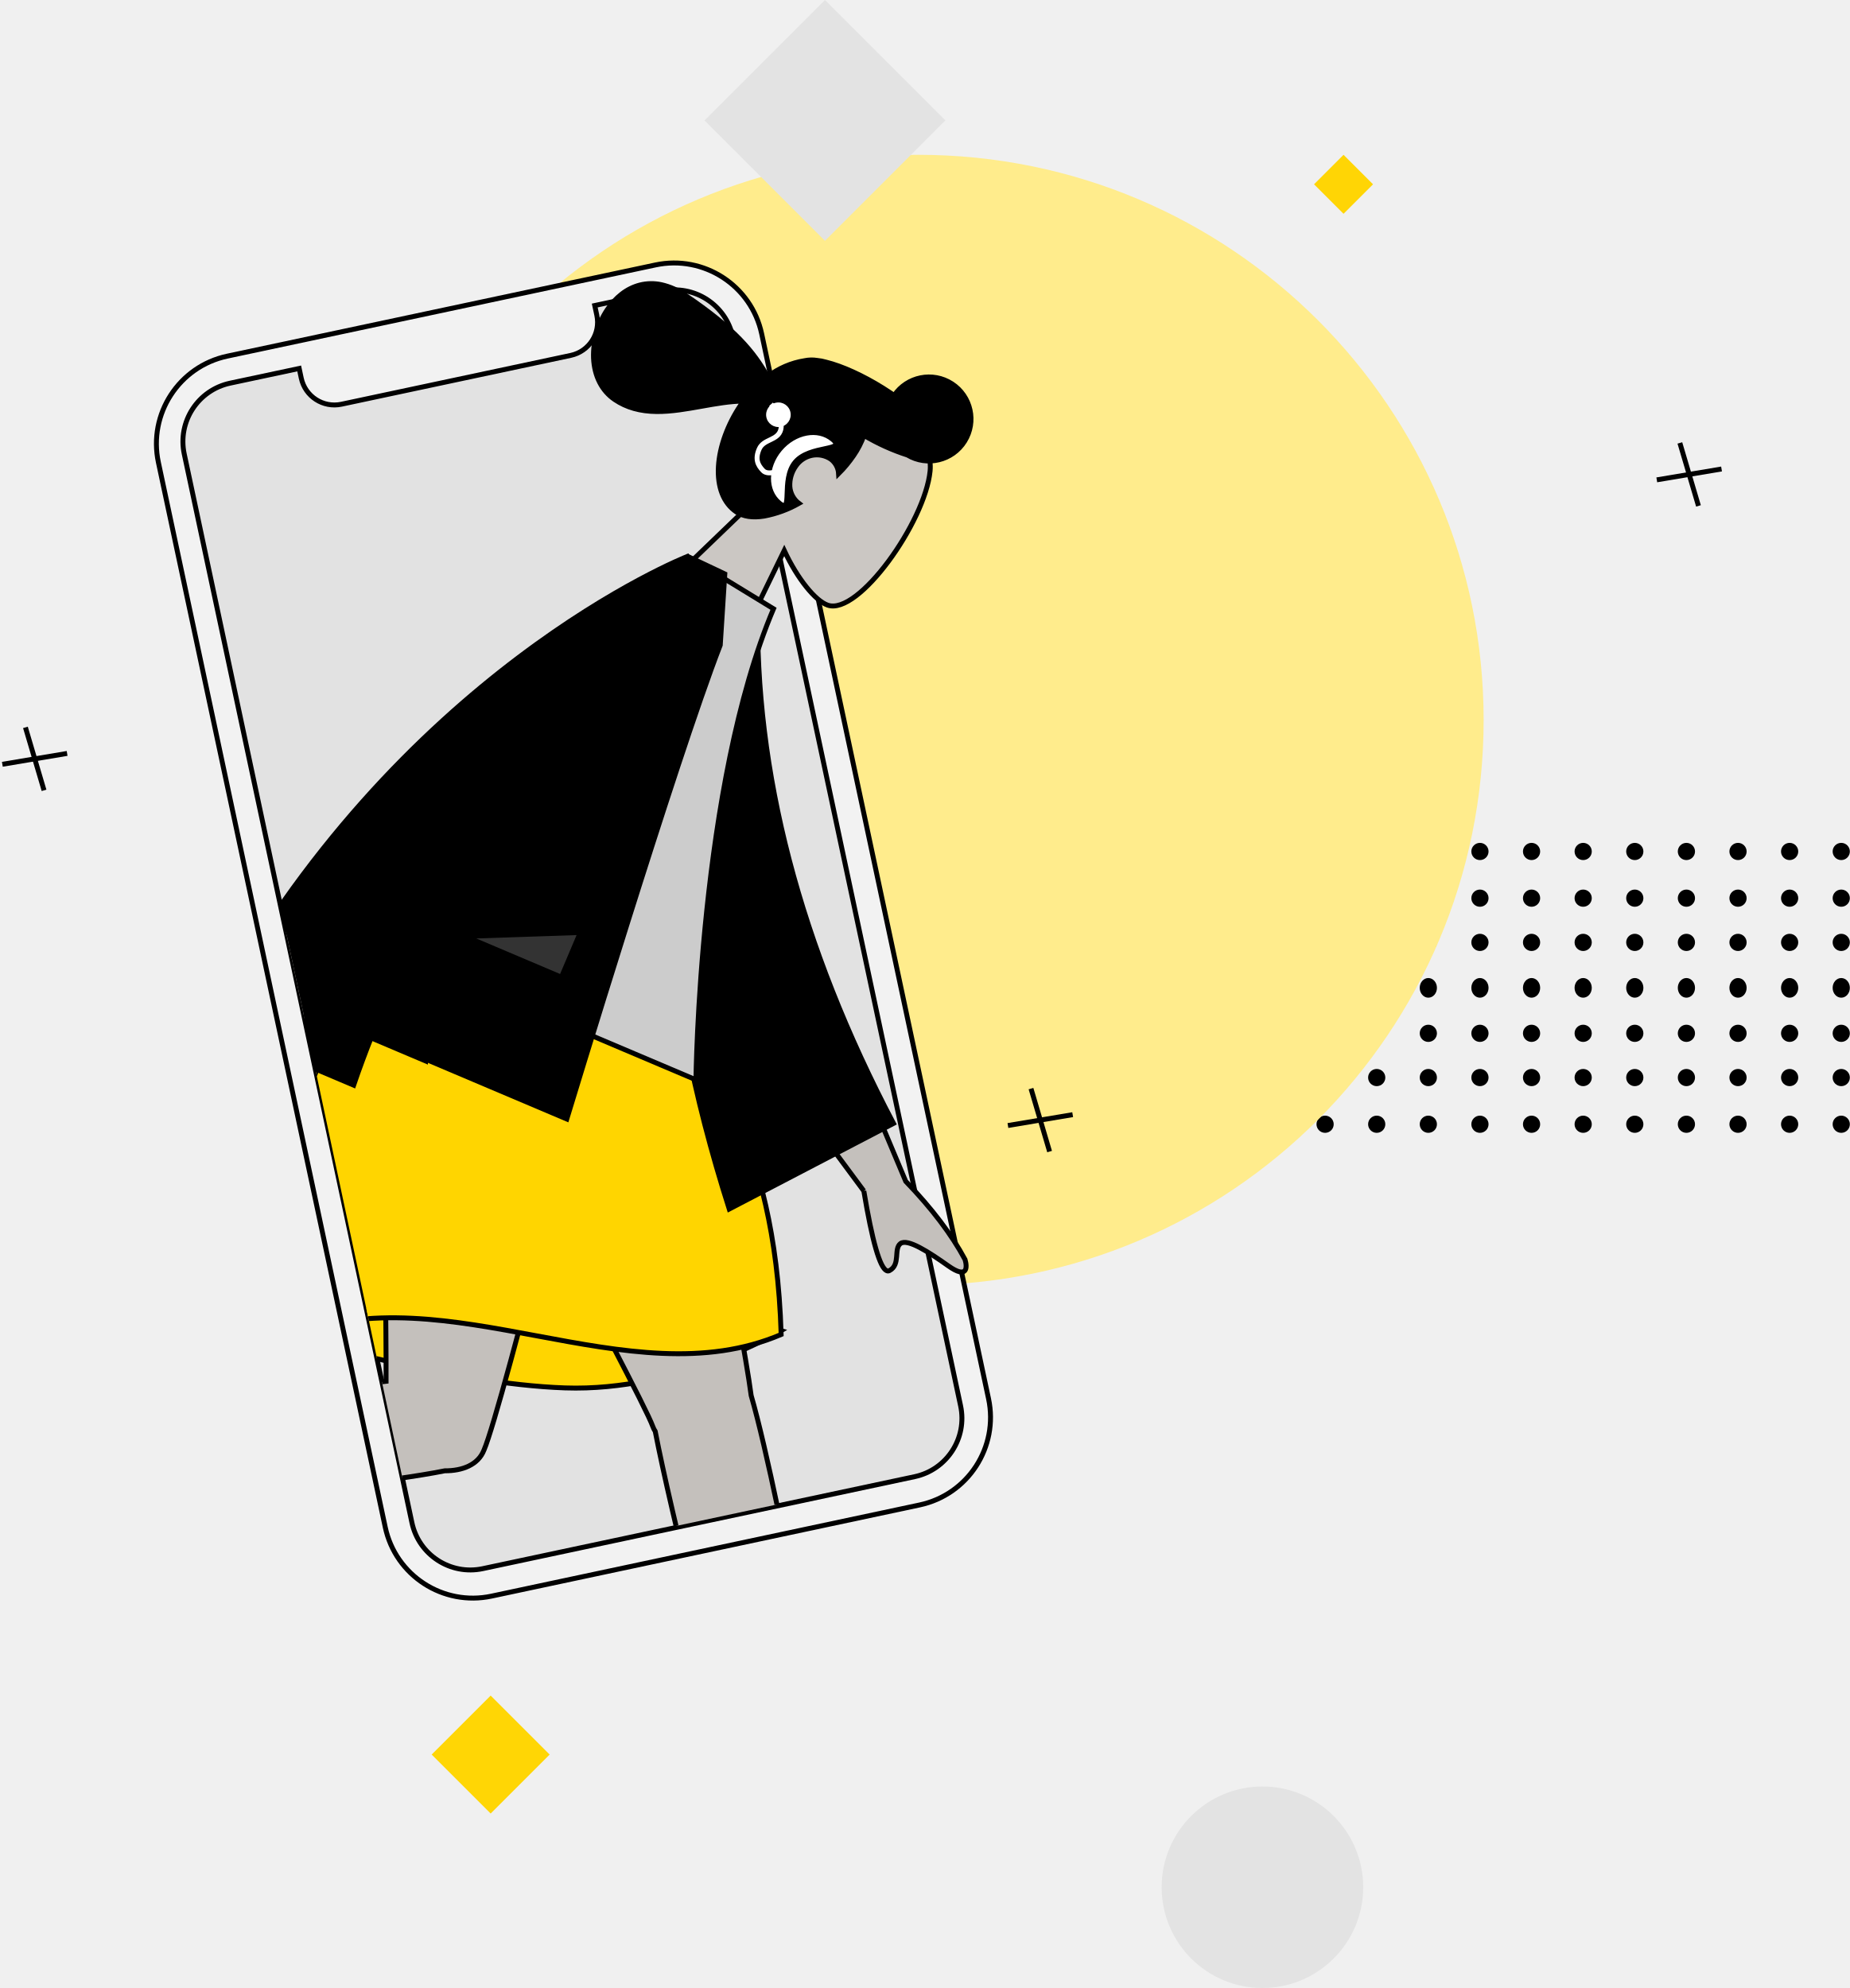
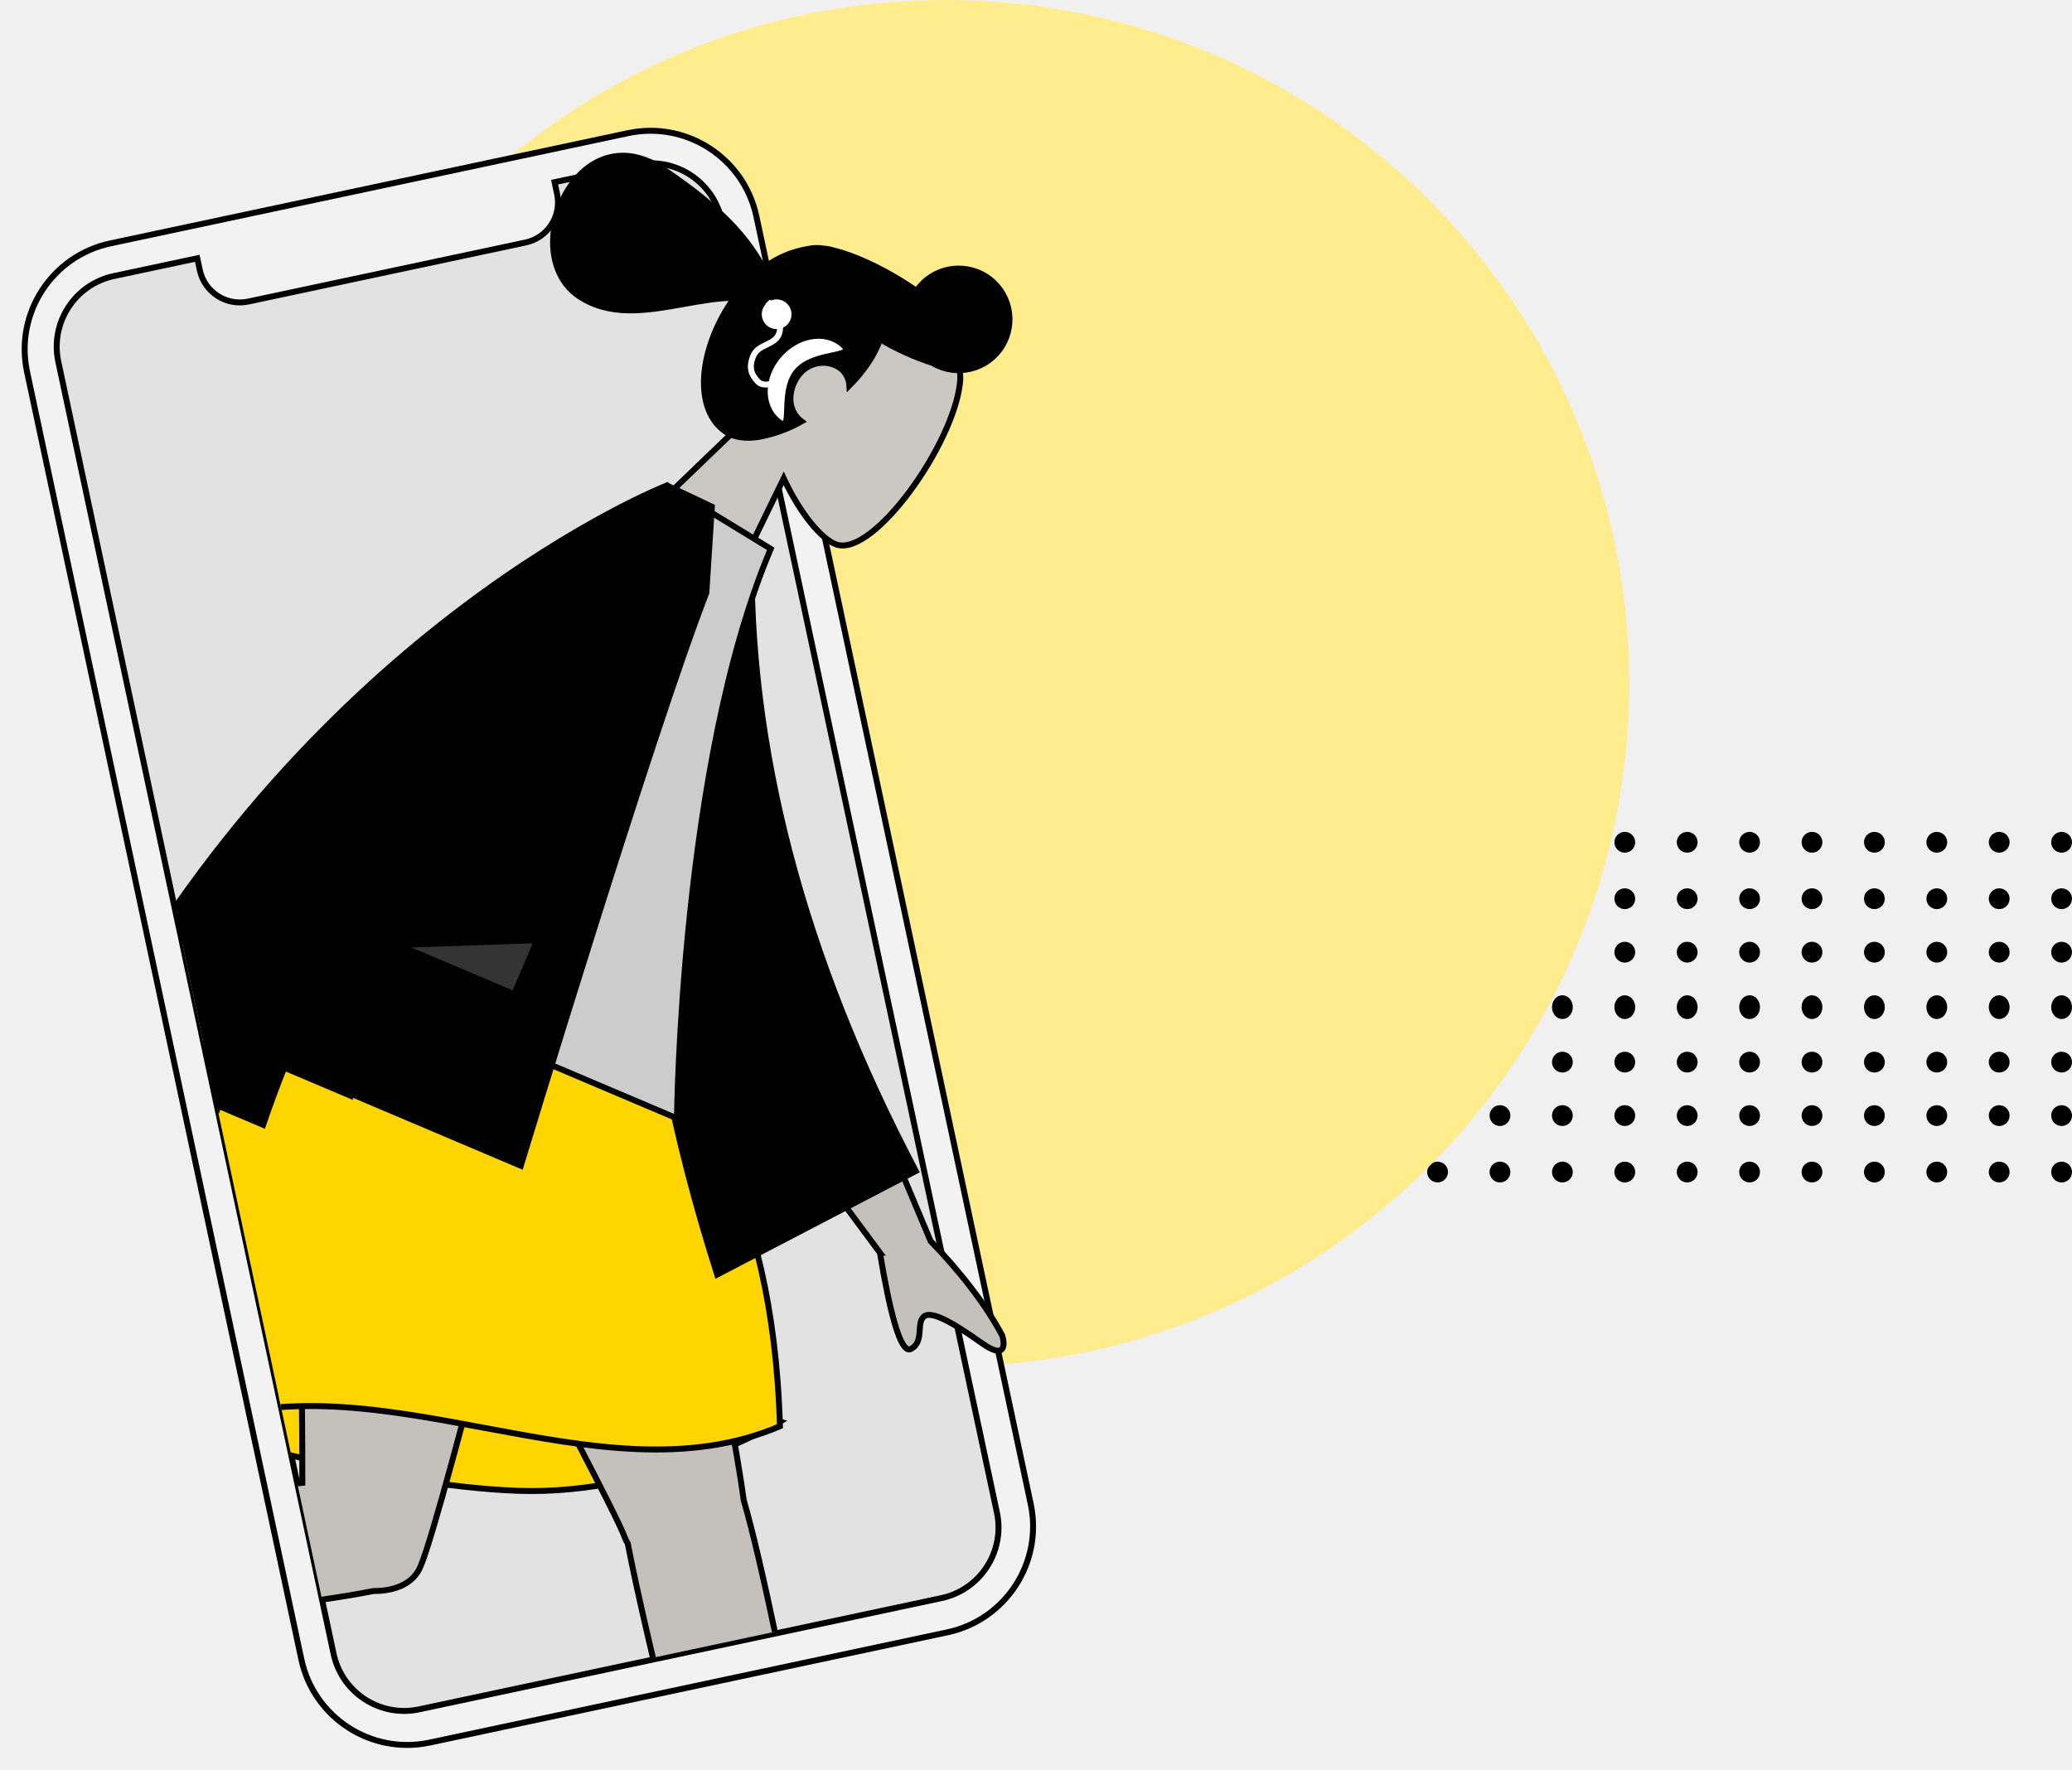
- <svg xmlns="http://www.w3.org/2000/svg" width="752.633" height="809" viewBox="0 0 752.633 809">
+ <svg xmlns="http://www.w3.org/2000/svg" width="697.294" height="595.732" viewBox="0 0 697.294 595.732">
  <defs>
    <clipPath id="clip-path">
      <rect id="Mask" width="319" height="504" fill="none" stroke="#000" stroke-miterlimit="10" stroke-width="2" />
    </clipPath>
  </defs>
-   <g id="Component_49_1" data-name="Component 49 – 1" transform="translate(0.959)">
-     <g id="Group_336" data-name="Group 336" transform="translate(513.674 343.208)">
-       <g id="Group_3" data-name="Group 3">
-         <circle id="Ellipse_14" data-name="Ellipse 14" cx="3.5" cy="3.5" r="3.5" transform="translate(231 -0.208)" />
-         <circle id="Ellipse_15" data-name="Ellipse 15" cx="3.5" cy="3.5" r="3.5" transform="translate(210 -0.208)" />
-         <circle id="Ellipse_16" data-name="Ellipse 16" cx="3.5" cy="3.5" r="3.5" transform="translate(189 -0.208)" />
-         <circle id="Ellipse_17" data-name="Ellipse 17" cx="3.5" cy="3.5" r="3.5" transform="translate(168 -0.208)" />
-         <circle id="Ellipse_18" data-name="Ellipse 18" cx="3.5" cy="3.5" r="3.5" transform="translate(147 -0.208)" />
-         <circle id="Ellipse_19" data-name="Ellipse 19" cx="3.5" cy="3.5" r="3.5" transform="translate(126 -0.208)" />
-         <circle id="Ellipse_20" data-name="Ellipse 20" cx="3.5" cy="3.5" r="3.5" transform="translate(105 -0.208)" />
-         <circle id="Ellipse_21" data-name="Ellipse 21" cx="3.5" cy="3.5" r="3.5" transform="translate(84 -0.208)" />
-         <circle id="Ellipse_22" data-name="Ellipse 22" cx="3.5" cy="3.5" r="3.5" transform="translate(63 -0.208)" />
-         <circle id="Ellipse_23" data-name="Ellipse 23" cx="3.5" cy="3.5" r="3.5" transform="translate(42 -0.208)" />
-         <circle id="Ellipse_24" data-name="Ellipse 24" cx="3.5" cy="3.5" r="3.5" transform="translate(21 -0.208)" />
-         <circle id="Ellipse_25" data-name="Ellipse 25" cx="3.5" cy="3.5" r="3.5" transform="translate(0 -0.208)" />
-       </g>
-       <g id="Group_4" data-name="Group 4" transform="translate(0 18.417)">
-         <circle id="Ellipse_14-2" data-name="Ellipse 14" cx="3.5" cy="3.5" r="3.5" transform="translate(231 0.375)" />
-         <circle id="Ellipse_15-2" data-name="Ellipse 15" cx="3.5" cy="3.5" r="3.5" transform="translate(210 0.375)" />
-         <circle id="Ellipse_16-2" data-name="Ellipse 16" cx="3.5" cy="3.5" r="3.5" transform="translate(189 0.375)" />
-         <circle id="Ellipse_17-2" data-name="Ellipse 17" cx="3.5" cy="3.5" r="3.5" transform="translate(168 0.375)" />
-         <circle id="Ellipse_18-2" data-name="Ellipse 18" cx="3.5" cy="3.5" r="3.5" transform="translate(147 0.375)" />
-         <circle id="Ellipse_19-2" data-name="Ellipse 19" cx="3.5" cy="3.5" r="3.5" transform="translate(126 0.375)" />
-         <circle id="Ellipse_20-2" data-name="Ellipse 20" cx="3.5" cy="3.5" r="3.5" transform="translate(105 0.375)" />
-         <circle id="Ellipse_21-2" data-name="Ellipse 21" cx="3.5" cy="3.5" r="3.5" transform="translate(84 0.375)" />
-         <circle id="Ellipse_22-2" data-name="Ellipse 22" cx="3.5" cy="3.5" r="3.5" transform="translate(63 0.375)" />
-         <circle id="Ellipse_23-2" data-name="Ellipse 23" cx="3.5" cy="3.5" r="3.5" transform="translate(42 0.375)" />
-         <circle id="Ellipse_24-2" data-name="Ellipse 24" cx="3.5" cy="3.5" r="3.5" transform="translate(21 0.375)" />
-         <circle id="Ellipse_25-2" data-name="Ellipse 25" cx="3.5" cy="3.5" r="3.5" transform="translate(0 0.375)" />
-       </g>
-       <g id="Group_5" data-name="Group 5" transform="translate(0 36.833)">
-         <circle id="Ellipse_14-3" data-name="Ellipse 14" cx="3.5" cy="3.5" r="3.5" transform="translate(231 -0.042)" />
-         <circle id="Ellipse_15-3" data-name="Ellipse 15" cx="3.5" cy="3.5" r="3.5" transform="translate(210 -0.042)" />
-         <circle id="Ellipse_16-3" data-name="Ellipse 16" cx="3.5" cy="3.5" r="3.5" transform="translate(189 -0.042)" />
-         <circle id="Ellipse_17-3" data-name="Ellipse 17" cx="3.5" cy="3.5" r="3.5" transform="translate(168 -0.042)" />
-         <circle id="Ellipse_18-3" data-name="Ellipse 18" cx="3.5" cy="3.5" r="3.5" transform="translate(147 -0.042)" />
-         <circle id="Ellipse_19-3" data-name="Ellipse 19" cx="3.5" cy="3.5" r="3.5" transform="translate(126 -0.042)" />
-         <circle id="Ellipse_20-3" data-name="Ellipse 20" cx="3.5" cy="3.5" r="3.5" transform="translate(105 -0.042)" />
-         <circle id="Ellipse_21-3" data-name="Ellipse 21" cx="3.5" cy="3.5" r="3.5" transform="translate(84 -0.042)" />
-         <circle id="Ellipse_22-3" data-name="Ellipse 22" cx="3.5" cy="3.5" r="3.5" transform="translate(63 -0.042)" />
-         <circle id="Ellipse_23-3" data-name="Ellipse 23" cx="3.5" cy="3.5" r="3.5" transform="translate(42 -0.042)" />
-         <circle id="Ellipse_24-3" data-name="Ellipse 24" cx="3.5" cy="3.5" r="3.5" transform="translate(21 -0.042)" />
-         <circle id="Ellipse_25-3" data-name="Ellipse 25" cx="3.5" cy="3.5" r="3.5" transform="translate(0 -0.042)" />
-       </g>
-       <g id="Group_6" data-name="Group 6" transform="translate(0 55.25)">
-         <ellipse id="Ellipse_14-4" data-name="Ellipse 14" cx="3.5" cy="4" rx="3.5" ry="4" transform="translate(231 -0.458)" />
-         <ellipse id="Ellipse_15-4" data-name="Ellipse 15" cx="3.5" cy="4" rx="3.5" ry="4" transform="translate(210 -0.458)" />
-         <ellipse id="Ellipse_16-4" data-name="Ellipse 16" cx="3.5" cy="4" rx="3.5" ry="4" transform="translate(189 -0.458)" />
-         <ellipse id="Ellipse_17-4" data-name="Ellipse 17" cx="3.5" cy="4" rx="3.5" ry="4" transform="translate(168 -0.458)" />
-         <ellipse id="Ellipse_18-4" data-name="Ellipse 18" cx="3.5" cy="4" rx="3.5" ry="4" transform="translate(147 -0.458)" />
-         <ellipse id="Ellipse_19-4" data-name="Ellipse 19" cx="3.5" cy="4" rx="3.5" ry="4" transform="translate(126 -0.458)" />
-         <ellipse id="Ellipse_20-4" data-name="Ellipse 20" cx="3.5" cy="4" rx="3.5" ry="4" transform="translate(105 -0.458)" />
-         <ellipse id="Ellipse_21-4" data-name="Ellipse 21" cx="3.5" cy="4" rx="3.5" ry="4" transform="translate(84 -0.458)" />
-         <ellipse id="Ellipse_22-4" data-name="Ellipse 22" cx="3.5" cy="4" rx="3.5" ry="4" transform="translate(63 -0.458)" />
-         <ellipse id="Ellipse_23-4" data-name="Ellipse 23" cx="3.5" cy="4" rx="3.5" ry="4" transform="translate(42 -0.458)" />
-         <ellipse id="Ellipse_24-4" data-name="Ellipse 24" cx="3.5" cy="4" rx="3.5" ry="4" transform="translate(21 -0.458)" />
-         <ellipse id="Ellipse_25-4" data-name="Ellipse 25" cx="3.5" cy="4" rx="3.5" ry="4" transform="translate(0 -0.458)" />
-       </g>
-       <g id="Group_7" data-name="Group 7" transform="translate(0 73.667)">
-         <circle id="Ellipse_14-5" data-name="Ellipse 14" cx="3.5" cy="3.5" r="3.5" transform="translate(231 0.125)" />
-         <circle id="Ellipse_15-5" data-name="Ellipse 15" cx="3.5" cy="3.5" r="3.5" transform="translate(210 0.125)" />
-         <circle id="Ellipse_16-5" data-name="Ellipse 16" cx="3.5" cy="3.5" r="3.5" transform="translate(189 0.125)" />
-         <circle id="Ellipse_17-5" data-name="Ellipse 17" cx="3.5" cy="3.5" r="3.5" transform="translate(168 0.125)" />
-         <circle id="Ellipse_18-5" data-name="Ellipse 18" cx="3.5" cy="3.5" r="3.5" transform="translate(147 0.125)" />
-         <circle id="Ellipse_19-5" data-name="Ellipse 19" cx="3.5" cy="3.5" r="3.5" transform="translate(126 0.125)" />
-         <circle id="Ellipse_20-5" data-name="Ellipse 20" cx="3.5" cy="3.5" r="3.5" transform="translate(105 0.125)" />
-         <circle id="Ellipse_21-5" data-name="Ellipse 21" cx="3.5" cy="3.5" r="3.5" transform="translate(84 0.125)" />
-         <circle id="Ellipse_22-5" data-name="Ellipse 22" cx="3.5" cy="3.5" r="3.5" transform="translate(63 0.125)" />
-         <circle id="Ellipse_23-5" data-name="Ellipse 23" cx="3.5" cy="3.5" r="3.5" transform="translate(42 0.125)" />
-         <circle id="Ellipse_24-5" data-name="Ellipse 24" cx="3.5" cy="3.5" r="3.5" transform="translate(21 0.125)" />
-         <circle id="Ellipse_25-5" data-name="Ellipse 25" cx="3.5" cy="3.5" r="3.5" transform="translate(0 0.125)" />
-       </g>
-       <g id="Group_8" data-name="Group 8" transform="translate(0 92.083)">
-         <circle id="Ellipse_14-6" data-name="Ellipse 14" cx="3.5" cy="3.5" r="3.5" transform="translate(231 -0.292)" />
-         <circle id="Ellipse_15-6" data-name="Ellipse 15" cx="3.5" cy="3.5" r="3.5" transform="translate(210 -0.292)" />
-         <circle id="Ellipse_16-6" data-name="Ellipse 16" cx="3.5" cy="3.5" r="3.5" transform="translate(189 -0.292)" />
-         <circle id="Ellipse_17-6" data-name="Ellipse 17" cx="3.5" cy="3.5" r="3.5" transform="translate(168 -0.292)" />
-         <circle id="Ellipse_18-6" data-name="Ellipse 18" cx="3.5" cy="3.5" r="3.5" transform="translate(147 -0.292)" />
-         <circle id="Ellipse_19-6" data-name="Ellipse 19" cx="3.5" cy="3.5" r="3.5" transform="translate(126 -0.292)" />
-         <circle id="Ellipse_20-6" data-name="Ellipse 20" cx="3.5" cy="3.5" r="3.5" transform="translate(105 -0.292)" />
-         <circle id="Ellipse_21-6" data-name="Ellipse 21" cx="3.5" cy="3.5" r="3.5" transform="translate(84 -0.292)" />
-         <circle id="Ellipse_22-6" data-name="Ellipse 22" cx="3.5" cy="3.5" r="3.5" transform="translate(63 -0.292)" />
-         <circle id="Ellipse_23-6" data-name="Ellipse 23" cx="3.5" cy="3.5" r="3.5" transform="translate(42 -0.292)" />
-         <circle id="Ellipse_24-6" data-name="Ellipse 24" cx="3.5" cy="3.5" r="3.5" transform="translate(21 -0.292)" />
-         <circle id="Ellipse_25-6" data-name="Ellipse 25" cx="3.5" cy="3.5" r="3.5" transform="translate(0 -0.292)" />
-       </g>
-       <g id="Group_9" data-name="Group 9" transform="translate(0 110.5)">
-         <circle id="Ellipse_14-7" data-name="Ellipse 14" cx="3.5" cy="3.5" r="3.5" transform="translate(231 0.292)" />
-         <circle id="Ellipse_15-7" data-name="Ellipse 15" cx="3.5" cy="3.5" r="3.5" transform="translate(210 0.292)" />
-         <circle id="Ellipse_16-7" data-name="Ellipse 16" cx="3.5" cy="3.5" r="3.5" transform="translate(189 0.292)" />
-         <circle id="Ellipse_17-7" data-name="Ellipse 17" cx="3.5" cy="3.5" r="3.5" transform="translate(168 0.292)" />
-         <circle id="Ellipse_18-7" data-name="Ellipse 18" cx="3.5" cy="3.5" r="3.5" transform="translate(147 0.292)" />
-         <circle id="Ellipse_19-7" data-name="Ellipse 19" cx="3.5" cy="3.5" r="3.5" transform="translate(126 0.292)" />
-         <circle id="Ellipse_20-7" data-name="Ellipse 20" cx="3.5" cy="3.5" r="3.5" transform="translate(105 0.292)" />
-         <circle id="Ellipse_21-7" data-name="Ellipse 21" cx="3.5" cy="3.5" r="3.5" transform="translate(84 0.292)" />
-         <circle id="Ellipse_22-7" data-name="Ellipse 22" cx="3.5" cy="3.5" r="3.5" transform="translate(63 0.292)" />
-         <circle id="Ellipse_23-7" data-name="Ellipse 23" cx="3.5" cy="3.5" r="3.5" transform="translate(42 0.292)" />
-         <circle id="Ellipse_24-7" data-name="Ellipse 24" cx="3.5" cy="3.5" r="3.5" transform="translate(21 0.292)" />
-         <circle id="Ellipse_25-7" data-name="Ellipse 25" cx="3.5" cy="3.5" r="3.5" transform="translate(0 0.292)" />
-       </g>
+   <g id="Group_336" data-name="Group 336" transform="translate(459.294 280.208)">
+     <g id="Group_3" data-name="Group 3">
+       <circle id="Ellipse_14" data-name="Ellipse 14" cx="3.5" cy="3.5" r="3.5" transform="translate(231 -0.208)" />
+       <circle id="Ellipse_15" data-name="Ellipse 15" cx="3.5" cy="3.5" r="3.5" transform="translate(210 -0.208)" />
+       <circle id="Ellipse_16" data-name="Ellipse 16" cx="3.5" cy="3.5" r="3.5" transform="translate(189 -0.208)" />
+       <circle id="Ellipse_17" data-name="Ellipse 17" cx="3.5" cy="3.5" r="3.5" transform="translate(168 -0.208)" />
+       <circle id="Ellipse_18" data-name="Ellipse 18" cx="3.5" cy="3.5" r="3.5" transform="translate(147 -0.208)" />
+       <circle id="Ellipse_19" data-name="Ellipse 19" cx="3.5" cy="3.5" r="3.5" transform="translate(126 -0.208)" />
+       <circle id="Ellipse_20" data-name="Ellipse 20" cx="3.5" cy="3.5" r="3.5" transform="translate(105 -0.208)" />
+       <circle id="Ellipse_21" data-name="Ellipse 21" cx="3.5" cy="3.5" r="3.5" transform="translate(84 -0.208)" />
+       <circle id="Ellipse_22" data-name="Ellipse 22" cx="3.5" cy="3.5" r="3.5" transform="translate(63 -0.208)" />
+       <circle id="Ellipse_23" data-name="Ellipse 23" cx="3.5" cy="3.5" r="3.5" transform="translate(42 -0.208)" />
+       <circle id="Ellipse_24" data-name="Ellipse 24" cx="3.5" cy="3.5" r="3.5" transform="translate(21 -0.208)" />
+       <circle id="Ellipse_25" data-name="Ellipse 25" cx="3.5" cy="3.5" r="3.5" transform="translate(0 -0.208)" />
    </g>
-     <circle id="Oval" cx="230" cy="230" r="230" transform="translate(142.674 63)" fill="#ffec8c" />
-     <circle id="Oval-2" data-name="Oval" cx="41" cy="41" r="41" transform="translate(471.674 727)" fill="#e3e3e3" />
-     <path id="Polygon" d="M49,0,98,49,49,98,0,49Z" transform="translate(285.674)" fill="#e3e3e3" />
-     <path id="Polygon-2" data-name="Polygon" d="M24,0,48,24,24,48,0,24Z" transform="translate(174.674 690)" fill="rgba(255,213,0,0.98)" />
-     <path id="Polygon-3" data-name="Polygon" d="M12,0,24,12,12,24,0,12Z" transform="translate(533.674 63)" fill="#ffd505" />
-     <g id="Group_353" data-name="Group 353" transform="matrix(0.985, -0.174, 0.174, 0.985, -1051.795, -0.005)">
-       <g id="Group_4-2" data-name="Group 4" transform="translate(1064 331)">
-         <g id="Group" transform="matrix(0.999, -0.035, 0.035, 0.999, 0, 11.796)">
-           <path id="base" d="M36.45,0h178.1A36.45,36.45,0,0,1,251,36.45v443.1A36.45,36.45,0,0,1,214.55,516H36.45A36.45,36.45,0,0,1,0,479.55V36.45A36.45,36.45,0,0,1,36.45,0Z" fill="#f2f2f2" stroke="#000" stroke-width="2" />
-           <path id="Screen" d="M203.974,493.319H24.3A24.3,24.3,0,0,1,0,469.019V24.3A24.3,24.3,0,0,1,24.3,0H53V4.051a13.786,13.786,0,0,0,13.77,13.77h95.423a13.786,13.786,0,0,0,13.77-13.77V0h28.011a24.3,24.3,0,0,1,24.3,24.3V469.019a24.3,24.3,0,0,1-24.3,24.3Z" transform="translate(11 11)" fill="rgba(204,204,204,0.41)" stroke="#000" stroke-width="2" />
-           <g id="Illustration" transform="translate(11.005 -0.279)">
-             <path id="Mask-2" data-name="Mask" d="M0,0H319V504H0Z" fill="none" />
-             <g id="Illustration-2" data-name="Illustration" clip-path="url(#clip-path)">
-               <g id="Group_2" data-name="Group 2" transform="translate(-80.811 -134.489) rotate(14)">
-                 <g id="Head_Front" data-name="Head/Front" transform="matrix(0.848, 0.53, -0.53, 0.848, 317.835, 35.605)">
-                   <g id="Head" transform="translate(80.393 18.791)">
-                     <path id="Head-2" data-name="Head" d="M0,124.7,14.132,58.915C6.251,49.676.916,38.353,1.807,25.666,4.377-10.89,55.332-2.848,65.243,15.6s8.735,65.251-4.075,68.549c-5.109,1.315-15.992-1.906-27.069-8.574l6.953,49.12Z" transform="translate(0 0)" fill="#cbc7c3" stroke="#000" stroke-width="2" />
-                   </g>
-                   <path id="hair" d="M89.57,92.243c-6.3,0-12.136-4.019-16.441-11.316-4.08-6.916-6.42-16.284-6.42-25.7,0-.657.013-1.333.04-2.008-4.521,3.1-8.8,7.243-12.931,11.251-4.427,4.291-9,8.729-13.992,12.023-5.6,3.7-11.1,5.5-16.8,5.5-6.363,0-12.283-3.27-16.67-9.208A33.516,33.516,0,0,1,0,53.256a26.776,26.776,0,0,1,1.3-8.45,20.333,20.333,0,0,1,4.087-7.189,19.226,19.226,0,0,1,7.149-5,27.631,27.631,0,0,1,10.486-1.873c24.178,0,36,3.488,46.311,8.725A33.218,33.218,0,0,1,78.21,25.654a13.76,13.76,0,0,1,4.08-2.892A19.136,19.136,0,0,1,85.7,21.3c6.391-2.344,15.548-3.88,25.124-4.214,1.345-.047,2.69-.07,4-.07.5,0,1,0,1.49.01a17.1,17.1,0,1,1,18.031,17.111,86.138,86.138,0,0,1-19.134,3.248,35.727,35.727,0,0,1,1.1,9.164,51.644,51.644,0,0,1-.954,9.529,7.971,7.971,0,0,0-5.889-3.127,10.107,10.107,0,0,0-7.4,3.146,10.419,10.419,0,0,0-2.862,7.1,13.166,13.166,0,0,0,2.643,8.333,9.42,9.42,0,0,0,6.883,3.6,45.856,45.856,0,0,1-8.854,12.213C96.4,90.6,92.932,92.243,89.57,92.243Z" stroke="#000" stroke-width="2" />
+     <g id="Group_4" data-name="Group 4" transform="translate(0 18.417)">
+       <circle id="Ellipse_14-2" data-name="Ellipse 14" cx="3.5" cy="3.5" r="3.5" transform="translate(231 0.375)" />
+       <circle id="Ellipse_15-2" data-name="Ellipse 15" cx="3.5" cy="3.5" r="3.5" transform="translate(210 0.375)" />
+       <circle id="Ellipse_16-2" data-name="Ellipse 16" cx="3.5" cy="3.5" r="3.5" transform="translate(189 0.375)" />
+       <circle id="Ellipse_17-2" data-name="Ellipse 17" cx="3.5" cy="3.5" r="3.5" transform="translate(168 0.375)" />
+       <circle id="Ellipse_18-2" data-name="Ellipse 18" cx="3.5" cy="3.5" r="3.5" transform="translate(147 0.375)" />
+       <circle id="Ellipse_19-2" data-name="Ellipse 19" cx="3.5" cy="3.5" r="3.5" transform="translate(126 0.375)" />
+       <circle id="Ellipse_20-2" data-name="Ellipse 20" cx="3.5" cy="3.5" r="3.5" transform="translate(105 0.375)" />
+       <circle id="Ellipse_21-2" data-name="Ellipse 21" cx="3.5" cy="3.5" r="3.5" transform="translate(84 0.375)" />
+       <circle id="Ellipse_22-2" data-name="Ellipse 22" cx="3.5" cy="3.5" r="3.5" transform="translate(63 0.375)" />
+       <circle id="Ellipse_23-2" data-name="Ellipse 23" cx="3.5" cy="3.5" r="3.5" transform="translate(42 0.375)" />
+       <circle id="Ellipse_24-2" data-name="Ellipse 24" cx="3.5" cy="3.5" r="3.5" transform="translate(21 0.375)" />
+       <circle id="Ellipse_25-2" data-name="Ellipse 25" cx="3.5" cy="3.5" r="3.5" transform="translate(0 0.375)" />
+     </g>
+     <g id="Group_5" data-name="Group 5" transform="translate(0 36.833)">
+       <circle id="Ellipse_14-3" data-name="Ellipse 14" cx="3.5" cy="3.5" r="3.5" transform="translate(231 -0.042)" />
+       <circle id="Ellipse_15-3" data-name="Ellipse 15" cx="3.5" cy="3.5" r="3.5" transform="translate(210 -0.042)" />
+       <circle id="Ellipse_16-3" data-name="Ellipse 16" cx="3.5" cy="3.5" r="3.5" transform="translate(189 -0.042)" />
+       <circle id="Ellipse_17-3" data-name="Ellipse 17" cx="3.5" cy="3.5" r="3.5" transform="translate(168 -0.042)" />
+       <circle id="Ellipse_18-3" data-name="Ellipse 18" cx="3.5" cy="3.5" r="3.5" transform="translate(147 -0.042)" />
+       <circle id="Ellipse_19-3" data-name="Ellipse 19" cx="3.5" cy="3.5" r="3.5" transform="translate(126 -0.042)" />
+       <circle id="Ellipse_20-3" data-name="Ellipse 20" cx="3.5" cy="3.5" r="3.5" transform="translate(105 -0.042)" />
+       <circle id="Ellipse_21-3" data-name="Ellipse 21" cx="3.5" cy="3.5" r="3.5" transform="translate(84 -0.042)" />
+       <circle id="Ellipse_22-3" data-name="Ellipse 22" cx="3.5" cy="3.5" r="3.5" transform="translate(63 -0.042)" />
+       <circle id="Ellipse_23-3" data-name="Ellipse 23" cx="3.5" cy="3.5" r="3.5" transform="translate(42 -0.042)" />
+       <circle id="Ellipse_24-3" data-name="Ellipse 24" cx="3.5" cy="3.5" r="3.5" transform="translate(21 -0.042)" />
+       <circle id="Ellipse_25-3" data-name="Ellipse 25" cx="3.5" cy="3.5" r="3.5" transform="translate(0 -0.042)" />
+     </g>
+     <g id="Group_6" data-name="Group 6" transform="translate(0 55.25)">
+       <ellipse id="Ellipse_14-4" data-name="Ellipse 14" cx="3.5" cy="4" rx="3.5" ry="4" transform="translate(231 -0.458)" />
+       <ellipse id="Ellipse_15-4" data-name="Ellipse 15" cx="3.5" cy="4" rx="3.5" ry="4" transform="translate(210 -0.458)" />
+       <ellipse id="Ellipse_16-4" data-name="Ellipse 16" cx="3.5" cy="4" rx="3.5" ry="4" transform="translate(189 -0.458)" />
+       <ellipse id="Ellipse_17-4" data-name="Ellipse 17" cx="3.5" cy="4" rx="3.5" ry="4" transform="translate(168 -0.458)" />
+       <ellipse id="Ellipse_18-4" data-name="Ellipse 18" cx="3.5" cy="4" rx="3.5" ry="4" transform="translate(147 -0.458)" />
+       <ellipse id="Ellipse_19-4" data-name="Ellipse 19" cx="3.5" cy="4" rx="3.5" ry="4" transform="translate(126 -0.458)" />
+       <ellipse id="Ellipse_20-4" data-name="Ellipse 20" cx="3.5" cy="4" rx="3.5" ry="4" transform="translate(105 -0.458)" />
+       <ellipse id="Ellipse_21-4" data-name="Ellipse 21" cx="3.5" cy="4" rx="3.5" ry="4" transform="translate(84 -0.458)" />
+       <ellipse id="Ellipse_22-4" data-name="Ellipse 22" cx="3.5" cy="4" rx="3.5" ry="4" transform="translate(63 -0.458)" />
+       <ellipse id="Ellipse_23-4" data-name="Ellipse 23" cx="3.5" cy="4" rx="3.5" ry="4" transform="translate(42 -0.458)" />
+       <ellipse id="Ellipse_24-4" data-name="Ellipse 24" cx="3.5" cy="4" rx="3.5" ry="4" transform="translate(21 -0.458)" />
+       <ellipse id="Ellipse_25-4" data-name="Ellipse 25" cx="3.5" cy="4" rx="3.5" ry="4" transform="translate(0 -0.458)" />
+     </g>
+     <g id="Group_7" data-name="Group 7" transform="translate(0 73.667)">
+       <circle id="Ellipse_14-5" data-name="Ellipse 14" cx="3.5" cy="3.5" r="3.5" transform="translate(231 0.125)" />
+       <circle id="Ellipse_15-5" data-name="Ellipse 15" cx="3.5" cy="3.5" r="3.5" transform="translate(210 0.125)" />
+       <circle id="Ellipse_16-5" data-name="Ellipse 16" cx="3.5" cy="3.5" r="3.5" transform="translate(189 0.125)" />
+       <circle id="Ellipse_17-5" data-name="Ellipse 17" cx="3.5" cy="3.5" r="3.5" transform="translate(168 0.125)" />
+       <circle id="Ellipse_18-5" data-name="Ellipse 18" cx="3.5" cy="3.5" r="3.5" transform="translate(147 0.125)" />
+       <circle id="Ellipse_19-5" data-name="Ellipse 19" cx="3.5" cy="3.5" r="3.5" transform="translate(126 0.125)" />
+       <circle id="Ellipse_20-5" data-name="Ellipse 20" cx="3.5" cy="3.5" r="3.5" transform="translate(105 0.125)" />
+       <circle id="Ellipse_21-5" data-name="Ellipse 21" cx="3.5" cy="3.5" r="3.5" transform="translate(84 0.125)" />
+       <circle id="Ellipse_22-5" data-name="Ellipse 22" cx="3.5" cy="3.5" r="3.5" transform="translate(63 0.125)" />
+       <circle id="Ellipse_23-5" data-name="Ellipse 23" cx="3.5" cy="3.5" r="3.5" transform="translate(42 0.125)" />
+       <circle id="Ellipse_24-5" data-name="Ellipse 24" cx="3.5" cy="3.5" r="3.5" transform="translate(21 0.125)" />
+       <circle id="Ellipse_25-5" data-name="Ellipse 25" cx="3.5" cy="3.5" r="3.5" transform="translate(0 0.125)" />
+     </g>
+     <g id="Group_8" data-name="Group 8" transform="translate(0 92.083)">
+       <circle id="Ellipse_14-6" data-name="Ellipse 14" cx="3.5" cy="3.5" r="3.5" transform="translate(231 -0.292)" />
+       <circle id="Ellipse_15-6" data-name="Ellipse 15" cx="3.5" cy="3.5" r="3.5" transform="translate(210 -0.292)" />
+       <circle id="Ellipse_16-6" data-name="Ellipse 16" cx="3.5" cy="3.5" r="3.5" transform="translate(189 -0.292)" />
+       <circle id="Ellipse_17-6" data-name="Ellipse 17" cx="3.5" cy="3.5" r="3.5" transform="translate(168 -0.292)" />
+       <circle id="Ellipse_18-6" data-name="Ellipse 18" cx="3.5" cy="3.5" r="3.5" transform="translate(147 -0.292)" />
+       <circle id="Ellipse_19-6" data-name="Ellipse 19" cx="3.5" cy="3.5" r="3.5" transform="translate(126 -0.292)" />
+       <circle id="Ellipse_20-6" data-name="Ellipse 20" cx="3.5" cy="3.5" r="3.5" transform="translate(105 -0.292)" />
+       <circle id="Ellipse_21-6" data-name="Ellipse 21" cx="3.5" cy="3.5" r="3.5" transform="translate(84 -0.292)" />
+       <circle id="Ellipse_22-6" data-name="Ellipse 22" cx="3.5" cy="3.5" r="3.5" transform="translate(63 -0.292)" />
+       <circle id="Ellipse_23-6" data-name="Ellipse 23" cx="3.5" cy="3.5" r="3.5" transform="translate(42 -0.292)" />
+       <circle id="Ellipse_24-6" data-name="Ellipse 24" cx="3.5" cy="3.5" r="3.5" transform="translate(21 -0.292)" />
+       <circle id="Ellipse_25-6" data-name="Ellipse 25" cx="3.5" cy="3.5" r="3.5" transform="translate(0 -0.292)" />
+     </g>
+     <g id="Group_9" data-name="Group 9" transform="translate(0 110.5)">
+       <circle id="Ellipse_14-7" data-name="Ellipse 14" cx="3.5" cy="3.5" r="3.5" transform="translate(231 0.292)" />
+       <circle id="Ellipse_15-7" data-name="Ellipse 15" cx="3.5" cy="3.5" r="3.5" transform="translate(210 0.292)" />
+       <circle id="Ellipse_16-7" data-name="Ellipse 16" cx="3.5" cy="3.5" r="3.5" transform="translate(189 0.292)" />
+       <circle id="Ellipse_17-7" data-name="Ellipse 17" cx="3.5" cy="3.5" r="3.5" transform="translate(168 0.292)" />
+       <circle id="Ellipse_18-7" data-name="Ellipse 18" cx="3.5" cy="3.5" r="3.5" transform="translate(147 0.292)" />
+       <circle id="Ellipse_19-7" data-name="Ellipse 19" cx="3.5" cy="3.5" r="3.5" transform="translate(126 0.292)" />
+       <circle id="Ellipse_20-7" data-name="Ellipse 20" cx="3.5" cy="3.5" r="3.5" transform="translate(105 0.292)" />
+       <circle id="Ellipse_21-7" data-name="Ellipse 21" cx="3.5" cy="3.5" r="3.5" transform="translate(84 0.292)" />
+       <circle id="Ellipse_22-7" data-name="Ellipse 22" cx="3.5" cy="3.5" r="3.5" transform="translate(63 0.292)" />
+       <circle id="Ellipse_23-7" data-name="Ellipse 23" cx="3.5" cy="3.5" r="3.5" transform="translate(42 0.292)" />
+       <circle id="Ellipse_24-7" data-name="Ellipse 24" cx="3.5" cy="3.5" r="3.5" transform="translate(21 0.292)" />
+       <circle id="Ellipse_25-7" data-name="Ellipse 25" cx="3.5" cy="3.5" r="3.5" transform="translate(0 0.292)" />
+     </g>
+   </g>
+   <circle id="Oval" cx="230" cy="230" r="230" transform="translate(88.294)" fill="#ffec8c" />
+   <g id="Group_353" data-name="Group 353" transform="matrix(0.985, -0.174, 0.174, 0.985, -1106.175, -63.005)">
+     <g id="Group_4-2" data-name="Group 4" transform="translate(1064 331)">
+       <g id="Group" transform="matrix(0.999, -0.035, 0.035, 0.999, 0, 11.796)">
+         <path id="base" d="M36.45,0h178.1A36.45,36.45,0,0,1,251,36.45v443.1A36.45,36.45,0,0,1,214.55,516H36.45A36.45,36.45,0,0,1,0,479.55V36.45A36.45,36.45,0,0,1,36.45,0Z" fill="#f2f2f2" stroke="#000" stroke-width="2" />
+         <path id="Screen" d="M203.974,493.319H24.3A24.3,24.3,0,0,1,0,469.019V24.3A24.3,24.3,0,0,1,24.3,0H53V4.051a13.786,13.786,0,0,0,13.77,13.77h95.423a13.786,13.786,0,0,0,13.77-13.77V0h28.011a24.3,24.3,0,0,1,24.3,24.3V469.019a24.3,24.3,0,0,1-24.3,24.3Z" transform="translate(11 11)" fill="rgba(204,204,204,0.41)" stroke="#000" stroke-width="2" />
+         <g id="Illustration" transform="translate(11.005 -0.279)">
+           <path id="Mask-2" data-name="Mask" d="M0,0H319V504H0Z" fill="none" />
+           <g id="Illustration-2" data-name="Illustration" clip-path="url(#clip-path)">
+             <g id="Group_2" data-name="Group 2" transform="translate(-80.811 -134.489) rotate(14)">
+               <g id="Head_Front" data-name="Head/Front" transform="matrix(0.848, 0.53, -0.53, 0.848, 317.835, 35.605)">
+                 <g id="Head" transform="translate(80.393 18.791)">
+                   <path id="Head-2" data-name="Head" d="M0,124.7,14.132,58.915C6.251,49.676.916,38.353,1.807,25.666,4.377-10.89,55.332-2.848,65.243,15.6s8.735,65.251-4.075,68.549c-5.109,1.315-15.992-1.906-27.069-8.574l6.953,49.12Z" transform="translate(0 0)" fill="#cbc7c3" stroke="#000" stroke-width="2" />
                </g>
-                 <g id="Bottom_Skinny_Jeans_1" data-name="Bottom/Skinny Jeans 1" transform="translate(16.325 328.978)">
-                   <path id="Skirt_Shadow" data-name="Skirt Shadow" d="M0,26.781s64.676,17.1,111.6,17.1,87.173-26.33,87.173-26.33S135.482,0,94.527,0,0,26.781,0,26.781Z" transform="translate(159.552 147.149)" fill="#ffd500" stroke="#000" stroke-width="2" />
-                   <path id="Leg" d="M108.321,200.151a9.425,9.425,0,0,1-1.045-1.929C101.512,183.816,9.2,28.412,0,0H103.934c6.993,21.6,38.465,157.166,42.894,184.213C160.8,226.876,189.577,365.048,193.25,374.62c3.864,10.07-17.878,20.56-23.672,8.18-9.219-19.7-31.184-74.2-40.965-107.481C119.445,244.12,111.979,216.051,108.321,200.151Z" transform="translate(200.159 7.305)" fill="#c4c0bc" stroke="#000" stroke-width="2" />
-                   <path id="Leg-2" data-name="Leg" d="M220.771,219.125c-42.205,10.082-196.583,28.308-207.177,31.166C2.7,253.232-6.859,232,6.612,227.4c21.434-7.318,80.494-24.225,116.3-31.125,28.8-5.55,55.084-10.078,72.729-12.73C194.148,136.7,187.315,24.281,191.794,0h91.962c-4.295,23.284-40.6,193.175-47.35,210.181-2.142,6.071-8.532,8.754-15.634,8.944Z" transform="translate(2.676 7.305)" fill="#c4c0bc" stroke="#000" stroke-width="2" />
-                   <g id="Left_Shoe" data-name="Left Shoe" transform="matrix(0.174, 0.985, -0.985, 0.174, 20.354, 224.457)">
-                     <path id="shoe" d="M4.474,5.033A2,2,0,0,0,1.908,6.381L0,13.106A64.242,64.242,0,0,0,.9,21H57.3s2.2-7.268-2.538-7.848-7.87-1.047-7.87-1.047L20.68.419a1,1,0,0,0-1.332.532L17.663,5.039s-4.385,2.046-7.127,2.046Z" transform="translate(0 -0.332)" fill="#e4e4e4" stroke="#000" stroke-miterlimit="10" stroke-width="2" />
-                   </g>
-                   <g id="Right_Shoe" data-name="Right Shoe" transform="translate(360.124 378.191)">
-                     <path id="shoe-2" data-name="shoe" d="M8.041,8.318a3.635,3.635,0,0,0-4.61,2.291L0,22.031c0,4.595,1.62,13.41,1.62,13.41H102.994s3.952-12.347-4.562-13.331-14.145-1.778-14.145-1.778L37.169.48a1.837,1.837,0,0,0-2.394.9L31.747,8.327S23.866,11.8,18.938,11.8Z" transform="translate(0 -0.332)" fill="#e4e4e4" stroke="#000" stroke-miterlimit="10" stroke-width="2" />
-                   </g>
-                   <path id="Skirt" d="M41.985,7.843s60.787-16.437,115.031,0C169.6,62.1,200.169,83.629,205.545,166.808c-61.11,28.7-136.6-20.467-199.507,7.519C-11.935,135.181,13.228,40.908,41.985,7.843Z" transform="translate(152.781 -0.538)" fill="#ffd500" stroke="#000" stroke-width="2" />
+                 <path id="hair" d="M89.57,92.243c-6.3,0-12.136-4.019-16.441-11.316-4.08-6.916-6.42-16.284-6.42-25.7,0-.657.013-1.333.04-2.008-4.521,3.1-8.8,7.243-12.931,11.251-4.427,4.291-9,8.729-13.992,12.023-5.6,3.7-11.1,5.5-16.8,5.5-6.363,0-12.283-3.27-16.67-9.208A33.516,33.516,0,0,1,0,53.256a26.776,26.776,0,0,1,1.3-8.45,20.333,20.333,0,0,1,4.087-7.189,19.226,19.226,0,0,1,7.149-5,27.631,27.631,0,0,1,10.486-1.873c24.178,0,36,3.488,46.311,8.725A33.218,33.218,0,0,1,78.21,25.654a13.76,13.76,0,0,1,4.08-2.892A19.136,19.136,0,0,1,85.7,21.3c6.391-2.344,15.548-3.88,25.124-4.214,1.345-.047,2.69-.07,4-.07.5,0,1,0,1.49.01a17.1,17.1,0,1,1,18.031,17.111,86.138,86.138,0,0,1-19.134,3.248,35.727,35.727,0,0,1,1.1,9.164,51.644,51.644,0,0,1-.954,9.529,7.971,7.971,0,0,0-5.889-3.127,10.107,10.107,0,0,0-7.4,3.146,10.419,10.419,0,0,0-2.862,7.1,13.166,13.166,0,0,0,2.643,8.333,9.42,9.42,0,0,0,6.883,3.6,45.856,45.856,0,0,1-8.854,12.213C96.4,90.6,92.932,92.243,89.57,92.243Z" stroke="#000" stroke-width="2" />
+               </g>
+               <g id="Bottom_Skinny_Jeans_1" data-name="Bottom/Skinny Jeans 1" transform="translate(16.325 328.978)">
+                 <path id="Skirt_Shadow" data-name="Skirt Shadow" d="M0,26.781s64.676,17.1,111.6,17.1,87.173-26.33,87.173-26.33S135.482,0,94.527,0,0,26.781,0,26.781Z" transform="translate(159.552 147.149)" fill="#ffd500" stroke="#000" stroke-width="2" />
+                 <path id="Leg" d="M108.321,200.151a9.425,9.425,0,0,1-1.045-1.929C101.512,183.816,9.2,28.412,0,0H103.934c6.993,21.6,38.465,157.166,42.894,184.213C160.8,226.876,189.577,365.048,193.25,374.62c3.864,10.07-17.878,20.56-23.672,8.18-9.219-19.7-31.184-74.2-40.965-107.481C119.445,244.12,111.979,216.051,108.321,200.151Z" transform="translate(200.159 7.305)" fill="#c4c0bc" stroke="#000" stroke-width="2" />
+                 <path id="Leg-2" data-name="Leg" d="M220.771,219.125c-42.205,10.082-196.583,28.308-207.177,31.166C2.7,253.232-6.859,232,6.612,227.4c21.434-7.318,80.494-24.225,116.3-31.125,28.8-5.55,55.084-10.078,72.729-12.73C194.148,136.7,187.315,24.281,191.794,0h91.962c-4.295,23.284-40.6,193.175-47.35,210.181-2.142,6.071-8.532,8.754-15.634,8.944Z" transform="translate(2.676 7.305)" fill="#c4c0bc" stroke="#000" stroke-width="2" />
+                 <g id="Left_Shoe" data-name="Left Shoe" transform="matrix(0.174, 0.985, -0.985, 0.174, 20.354, 224.457)">
+                   <path id="shoe" d="M4.474,5.033A2,2,0,0,0,1.908,6.381L0,13.106A64.242,64.242,0,0,0,.9,21H57.3s2.2-7.268-2.538-7.848-7.87-1.047-7.87-1.047L20.68.419a1,1,0,0,0-1.332.532L17.663,5.039s-4.385,2.046-7.127,2.046Z" transform="translate(0 -0.332)" fill="#e4e4e4" stroke="#000" stroke-miterlimit="10" stroke-width="2" />
                </g>
-                 <g id="Body_Long_Sleeve_1" data-name="Body/Long Sleeve 1" transform="translate(194.088 129.629) rotate(21)">
-                   <path id="Skin" d="M2.1,153.519c-1.909-1.176-4-5.6,1.051-9.061,12.586-8.619,30.723-23.7,33.173-28.667C41.336,105.636,58.405,6.657,58.405,6.657L94.149,6.8S61.044,113.528,58.405,120.057c-3.958,9.8,4.418,24.715,8,32.732-5.645,2.523-8.268-.7-11.139-3.919-3.06-3.433-6.406-6.866-14-3.338-9.716,4.515-17.75,11.681-27.325,11.68A22.239,22.239,0,0,1,2.1,153.519Zm305.67-96.043L257.383,27.81,273.476,0l48.456,47.207q21.147,9.007,34.654,19.894c2.026,2.44,4.23,7.113-5.3,5.023s-19.645-3.863-21.435-.77,3.485,7.836.175,11.887a1.253,1.253,0,0,1-1.015.484Q324.454,83.725,307.769,57.476Z" transform="translate(0 152.239)" fill="#c4c0bc" stroke="#000" stroke-width="2" />
-                   <path id="Coat_Back" data-name="Coat Back" d="M0,3.811,14.513,0Q60.871,91.6,162.476,160.885l-42.7,62.133C50.133,154.9,4.526,82.332,0,3.811Z" transform="matrix(0.996, 0.087, -0.087, 0.996, 160.319, 5.311)" stroke="#000" stroke-width="2" />
-                   <path id="Shirt" d="M0,194.734H131.708S85.937,83.6,85.937,5.912L46.208,0C14.984,50.15,6.166,111.895,0,194.734Z" transform="translate(95.509 0)" fill="#ccc" stroke="#000" stroke-width="2" />
-                   <path id="Coat_Front" data-name="Coat Front" d="M0,251.1C14.4,88.819,105.2,0,105.2,0l.031.027L105.249,0h2.594c4.655.16,14.18.577,14.18.577l9.6,27.4c1.524,50.106,17.791,201.958,17.791,201.958H63.2q.22,10.443.993,21.171Z" transform="translate(35.642)" stroke="#000" stroke-width="2" />
-                   <path id="Shade" d="M24.124,84.553H.106A435.851,435.851,0,0,1,6.6,0,458.765,458.765,0,0,0,12.4,47.292c3.129,16.926,7.073,29.461,11.723,37.258Z" transform="translate(98.753 146.054)" fill="rgba(0,0,0,0.1)" stroke="#000" stroke-width="2" />
-                   <path id="Light" d="M0,19.765,42.573,0V19.765Z" transform="translate(117.935 157.887)" fill="rgba(255,255,255,0.2)" stroke="#000" stroke-miterlimit="10" stroke-width="2" />
+                 <g id="Right_Shoe" data-name="Right Shoe" transform="translate(360.124 378.191)">
+                   <path id="shoe-2" data-name="shoe" d="M8.041,8.318a3.635,3.635,0,0,0-4.61,2.291L0,22.031c0,4.595,1.62,13.41,1.62,13.41H102.994s3.952-12.347-4.562-13.331-14.145-1.778-14.145-1.778L37.169.48a1.837,1.837,0,0,0-2.394.9L31.747,8.327S23.866,11.8,18.938,11.8Z" transform="translate(0 -0.332)" fill="#e4e4e4" stroke="#000" stroke-miterlimit="10" stroke-width="2" />
                </g>
+                 <path id="Skirt" d="M41.985,7.843s60.787-16.437,115.031,0C169.6,62.1,200.169,83.629,205.545,166.808c-61.11,28.7-136.6-20.467-199.507,7.519C-11.935,135.181,13.228,40.908,41.985,7.843Z" transform="translate(152.781 -0.538)" fill="#ffd500" stroke="#000" stroke-width="2" />
+               </g>
+               <g id="Body_Long_Sleeve_1" data-name="Body/Long Sleeve 1" transform="translate(194.088 129.629) rotate(21)">
+                 <path id="Skin" d="M2.1,153.519c-1.909-1.176-4-5.6,1.051-9.061,12.586-8.619,30.723-23.7,33.173-28.667C41.336,105.636,58.405,6.657,58.405,6.657L94.149,6.8S61.044,113.528,58.405,120.057c-3.958,9.8,4.418,24.715,8,32.732-5.645,2.523-8.268-.7-11.139-3.919-3.06-3.433-6.406-6.866-14-3.338-9.716,4.515-17.75,11.681-27.325,11.68A22.239,22.239,0,0,1,2.1,153.519Zm305.67-96.043L257.383,27.81,273.476,0l48.456,47.207q21.147,9.007,34.654,19.894c2.026,2.44,4.23,7.113-5.3,5.023s-19.645-3.863-21.435-.77,3.485,7.836.175,11.887a1.253,1.253,0,0,1-1.015.484Q324.454,83.725,307.769,57.476Z" transform="translate(0 152.239)" fill="#c4c0bc" stroke="#000" stroke-width="2" />
+                 <path id="Coat_Back" data-name="Coat Back" d="M0,3.811,14.513,0Q60.871,91.6,162.476,160.885l-42.7,62.133C50.133,154.9,4.526,82.332,0,3.811Z" transform="matrix(0.996, 0.087, -0.087, 0.996, 160.319, 5.311)" stroke="#000" stroke-width="2" />
+                 <path id="Shirt" d="M0,194.734H131.708S85.937,83.6,85.937,5.912L46.208,0C14.984,50.15,6.166,111.895,0,194.734Z" transform="translate(95.509 0)" fill="#ccc" stroke="#000" stroke-width="2" />
+                 <path id="Coat_Front" data-name="Coat Front" d="M0,251.1C14.4,88.819,105.2,0,105.2,0l.031.027L105.249,0h2.594c4.655.16,14.18.577,14.18.577l9.6,27.4c1.524,50.106,17.791,201.958,17.791,201.958H63.2q.22,10.443.993,21.171Z" transform="translate(35.642)" stroke="#000" stroke-width="2" />
+                 <path id="Shade" d="M24.124,84.553H.106A435.851,435.851,0,0,1,6.6,0,458.765,458.765,0,0,0,12.4,47.292c3.129,16.926,7.073,29.461,11.723,37.258Z" transform="translate(98.753 146.054)" fill="rgba(0,0,0,0.1)" stroke="#000" stroke-width="2" />
+                 <path id="Light" d="M0,19.765,42.573,0V19.765Z" transform="translate(117.935 157.887)" fill="rgba(255,255,255,0.2)" stroke="#000" stroke-miterlimit="10" stroke-width="2" />
              </g>
            </g>
          </g>
        </g>
      </g>
-       <g id="Group_352" data-name="Group 352">
-         <path id="Oval-3" data-name="Oval" d="M16.888,42.088c9.327,0,16.888-13.39,16.888-5.718S26.214,50.26,16.888,50.26,0,44.042,0,36.37,7.561,42.088,16.888,42.088Z" transform="translate(1360.338 445.563) rotate(140)" fill="#fff" stroke="#000" stroke-width="2" />
-         <path id="Path_218" data-name="Path 218" d="M0,0S7.668,1.121,9.669,5.382,6.716,12.688,8,17.042s3.815,5.42,6.814,5.754S20,18.378,20,18.378" transform="translate(1314.81 399.26) rotate(50)" fill="none" stroke="#fff" stroke-width="2" />
-         <circle id="Ellipse_47" data-name="Ellipse 47" cx="5" cy="5" r="5" transform="translate(1312 399)" fill="#fff" />
-       </g>
    </g>
-     <line id="Line_21" data-name="Line 21" y1="17.714" x2="20" transform="matrix(0.848, 0.53, -0.53, 0.848, 418.513, 443)" fill="none" stroke="#000" stroke-width="2" />
-     <line id="Line_22" data-name="Line 22" x2="20" y2="17.714" transform="matrix(0.848, 0.53, -0.53, 0.848, 418.513, 443)" fill="none" stroke="#000" stroke-width="2" />
-     <line id="Line_21-2" data-name="Line 21" y1="17.714" x2="20" transform="matrix(0.848, 0.53, -0.53, 0.848, 682.513, 180.25)" fill="none" stroke="#000" stroke-width="2" />
-     <line id="Line_22-2" data-name="Line 22" x2="20" y2="17.714" transform="matrix(0.848, 0.53, -0.53, 0.848, 682.513, 180.25)" fill="none" stroke="#000" stroke-width="2" />
-     <line id="Line_21-3" data-name="Line 21" y1="17.714" x2="20" transform="matrix(0.848, 0.53, -0.53, 0.848, 9.387, 296)" fill="none" stroke="#000" stroke-width="2" />
-     <line id="Line_22-3" data-name="Line 22" x2="20" y2="17.714" transform="matrix(0.848, 0.53, -0.53, 0.848, 9.387, 296)" fill="none" stroke="#000" stroke-width="2" />
+     <g id="Group_352" data-name="Group 352">
+       <path id="Oval-2" data-name="Oval" d="M16.888,42.088c9.327,0,16.888-13.39,16.888-5.718S26.214,50.26,16.888,50.26,0,44.042,0,36.37,7.561,42.088,16.888,42.088Z" transform="translate(1360.338 445.563) rotate(140)" fill="#fff" stroke="#000" stroke-width="2" />
+       <path id="Path_218" data-name="Path 218" d="M0,0S7.668,1.121,9.669,5.382,6.716,12.688,8,17.042s3.815,5.42,6.814,5.754S20,18.378,20,18.378" transform="translate(1314.81 399.26) rotate(50)" fill="none" stroke="#fff" stroke-width="2" />
+       <circle id="Ellipse_47" data-name="Ellipse 47" cx="5" cy="5" r="5" transform="translate(1312 399)" fill="#fff" />
+     </g>
  </g>
</svg>
